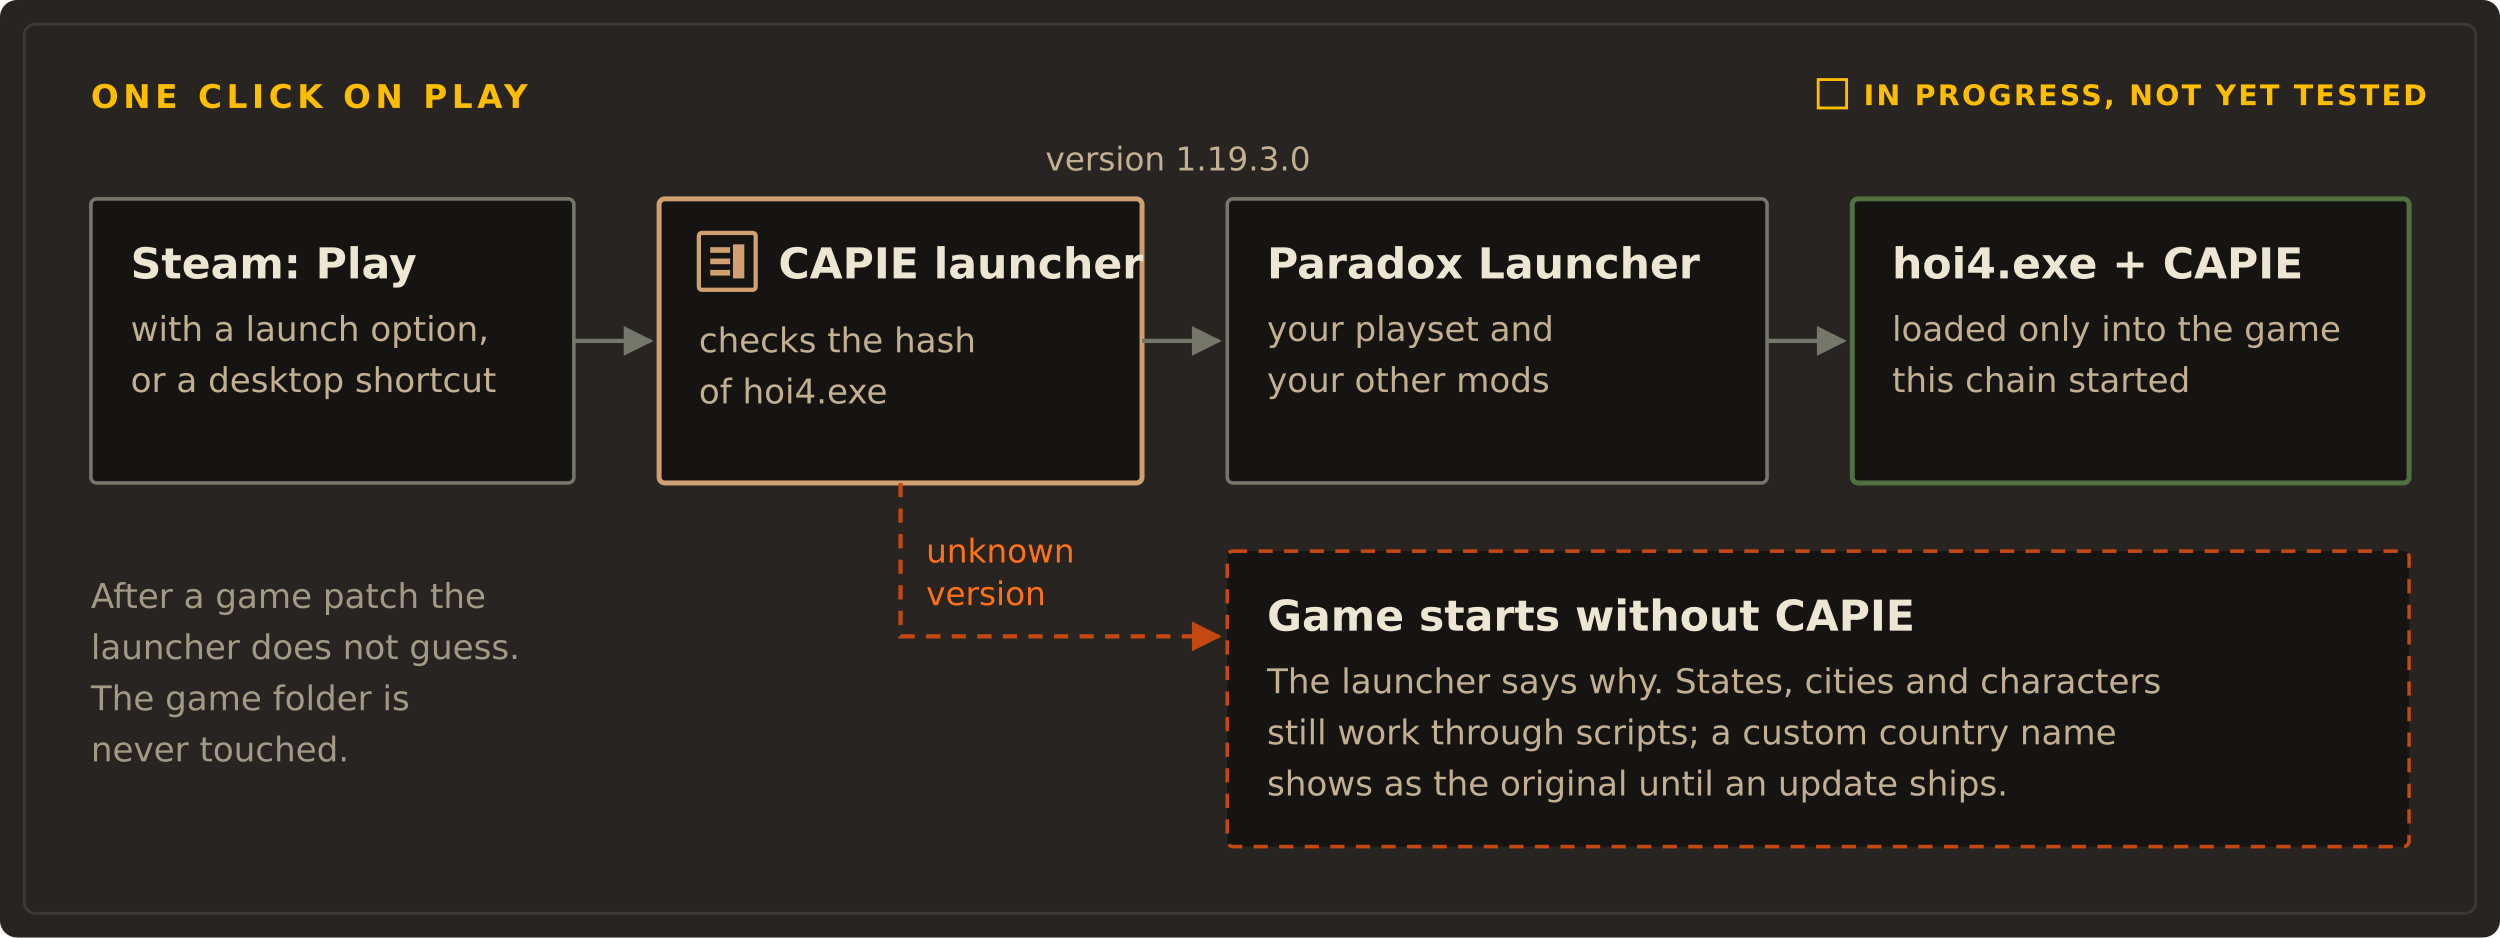
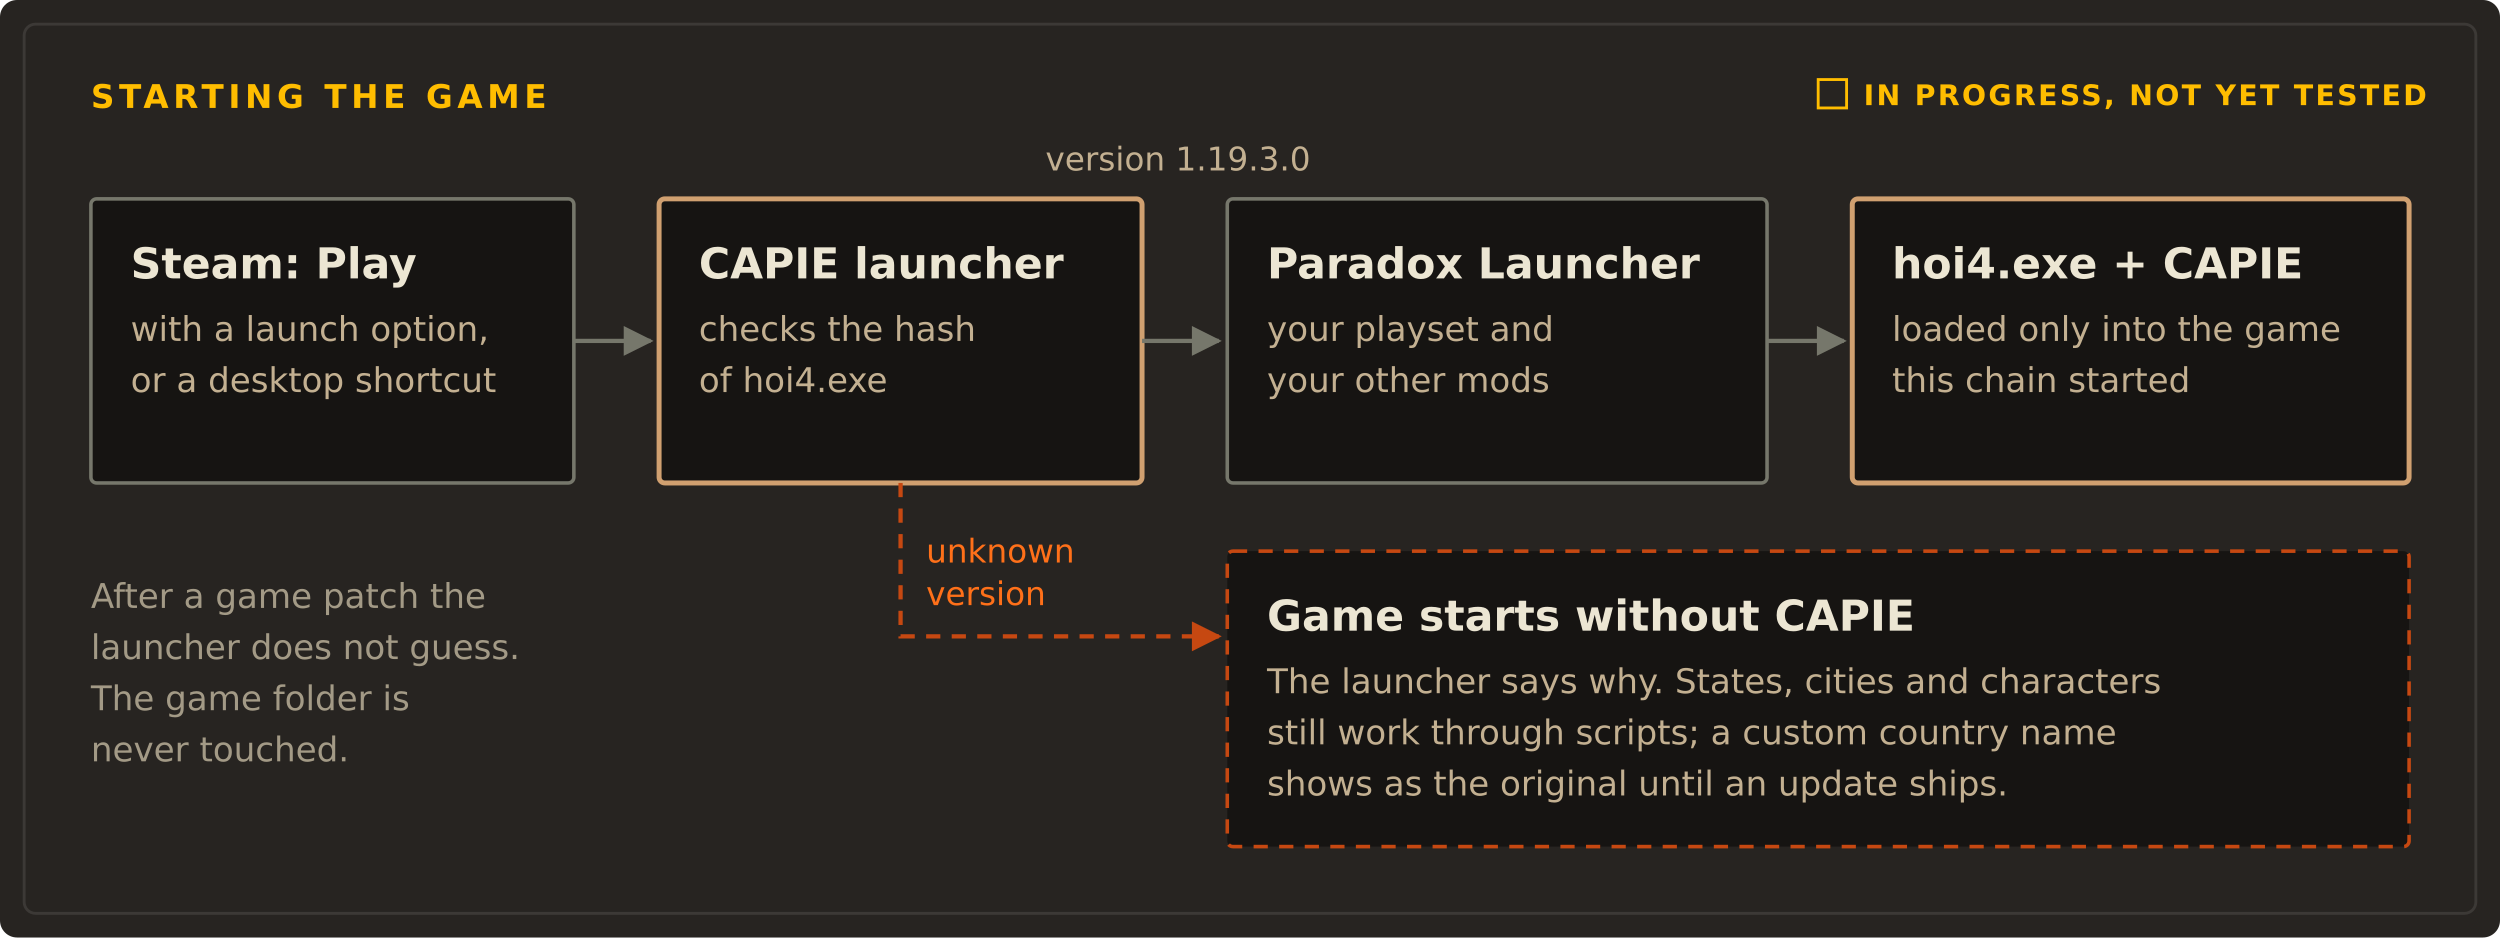
<svg xmlns="http://www.w3.org/2000/svg" viewBox="0 0 880 330" width="880" height="330" role="img" aria-labelledby="t d">
  <style>
    .canvas{fill:#272421}
    .rim{fill:none;stroke:#3c3936;stroke-width:1}
    .caps{font:700 11.5px Ubuntu,'Segoe UI','DejaVu Sans',Verdana,sans-serif;letter-spacing:.14em;fill:#ffbd00}
    .title{font:700 15px Ubuntu,'Segoe UI','DejaVu Sans',Verdana,sans-serif;fill:#ece6d3}
    .body{font:400 12px Ubuntu,'Segoe UI','DejaVu Sans',Verdana,sans-serif;fill:#c3b091}
    .cap{font:400 12px Ubuntu,'Segoe UI','DejaVu Sans',Verdana,sans-serif;fill:#a39a86}
    .lab{font:400 11.5px Ubuntu,'Segoe UI','DejaVu Sans',Verdana,sans-serif;fill:#c3b091}
    .labf{font:400 11.5px Ubuntu,'Segoe UI','DejaVu Sans',Verdana,sans-serif;fill:#ff7019}
    .tag{font:700 10px Ubuntu,'Segoe UI','DejaVu Sans',Verdana,sans-serif;letter-spacing:.08em;fill:#ffbd00}
    .node{fill:#161412;stroke:#76776b;stroke-width:1.25}
    .native{fill:#161412;stroke:#d0a070;stroke-width:1.75}
-     .ok{fill:#161412;stroke:#507040;stroke-width:1.75}
    .fb{fill:#161412;stroke:#c64811;stroke-width:1.25;stroke-dasharray:5 4}
    .arrow{stroke:#76776b;stroke-width:1.5;fill:none}
    .arrowfb{stroke:#c64811;stroke-width:1.5;fill:none;stroke-dasharray:5 4}
    .tok1{fill:#ffbd00}
    .tok2{fill:#ff7019}
    .tok1,.tok2{opacity:0}
    @media (prefers-reduced-motion:no-preference){
      .tok1{animation:t1 12s linear infinite}
      .tok2{animation:t2 12s linear infinite}
-       .ok{animation:okg 12s cubic-bezier(.16,1,.3,1) infinite}
-       .fb{animation:fbg 12s cubic-bezier(.16,1,.3,1) infinite}
    }
    @keyframes t1{
      0%{opacity:0;transform:translate(0,0)}
      3%{opacity:1;transform:translate(0,0)}
      14%{transform:translate(230px,0)}
      28%{transform:translate(430px,0)}
      36%{opacity:1;transform:translate(450px,0)}
      40%,100%{opacity:0;transform:translate(450px,0)}
    }
    @keyframes t2{
      0%,46%{opacity:0;transform:translate(0,0)}
      49%{opacity:1;transform:translate(0,0)}
      58%{transform:translate(115px,0)}
      67%{transform:translate(115px,104px)}
      78%{opacity:1;transform:translate(230px,104px)}
      82%,100%{opacity:0;transform:translate(230px,104px)}
    }
-     @keyframes okg{0%,34%{stroke:#507040}38%,44%{stroke:#7db35a}52%,100%{stroke:#507040}}
-     @keyframes fbg{0%,76%{stroke:#c64811}80%,86%{stroke:#ff7019}94%,100%{stroke:#c64811}}
  </style>
  <defs>
    <marker id="ah" viewBox="0 0 10 10" refX="9" refY="5" markerWidth="7" markerHeight="7" orient="auto">
      <path d="M0 0 L10 5 L0 10 Z" fill="#76776b" />
    </marker>
    <marker id="ahf" viewBox="0 0 10 10" refX="9" refY="5" markerWidth="7" markerHeight="7" orient="auto">
      <path d="M0 0 L10 5 L0 10 Z" fill="#c64811" />
    </marker>
  </defs>
  <rect class="canvas" width="880" height="330" rx="6" />
  <rect class="rim" x="8.5" y="8.5" width="863" height="313" rx="4" />
-   <text class="caps" x="32" y="38">ONE CLICK ON PLAY</text>
+   <text class="caps" x="32" y="38">STARTING THE GAME</text>
  <g transform="translate(640 28)">
    <rect width="10" height="10" fill="none" stroke="#ffbd00" />
    <text class="tag" x="16" y="9">IN PROGRESS, NOT YET TESTED</text>
  </g>
  <rect class="node" x="32" y="70" width="170" height="100" rx="2" />
  <text class="title" x="46" y="98">Steam: Play</text>
  <text class="body" x="46" y="120">with a launch option,</text>
  <text class="body" x="46" y="138">or a desktop shortcut</text>
  <rect class="native" x="232" y="70" width="170" height="100" rx="2" />
-   <g transform="translate(246 82)">
-     <rect width="20" height="20" rx="1" fill="#161412" stroke="#d0a070" stroke-width="1.5" />
-     <rect x="4" y="5" width="7" height="2" fill="#d0a070" />
-     <rect x="4" y="9" width="7" height="2" fill="#d0a070" />
-     <rect x="4" y="13" width="7" height="2" fill="#d0a070" />
-     <rect x="12" y="4" width="4" height="12" fill="#d0a070" />
-   </g>
-   <text class="title" x="274" y="98">CAPIE launcher</text>
-   <text class="body" x="246" y="124">checks the hash</text>
-   <text class="body" x="246" y="142">of hoi4.exe</text>
+   <text class="title" x="246" y="98">CAPIE launcher</text>
+   <text class="body" x="246" y="120">checks the hash</text>
+   <text class="body" x="246" y="138">of hoi4.exe</text>
  <rect class="node" x="432" y="70" width="190" height="100" rx="2" />
  <text class="title" x="446" y="98">Paradox Launcher</text>
  <text class="body" x="446" y="120">your playset and</text>
  <text class="body" x="446" y="138">your other mods</text>
-   <rect class="ok" x="652" y="70" width="196" height="100" rx="2" />
+   <rect class="native" x="652" y="70" width="196" height="100" rx="2" />
  <text class="title" x="666" y="98">hoi4.exe + CAPIE</text>
  <text class="body" x="666" y="120">loaded only into the game</text>
  <text class="body" x="666" y="138">this chain started</text>
  <line class="arrow" x1="202" y1="120" x2="229" y2="120" marker-end="url(#ah)" />
  <line class="arrow" x1="402" y1="120" x2="429" y2="120" marker-end="url(#ah)" />
  <line class="arrow" x1="622" y1="120" x2="649" y2="120" marker-end="url(#ah)" />
  <text class="lab" x="368" y="60">version 1.19.3.0</text>
  <path class="arrowfb" d="M317 170 L317 224 L429 224" marker-end="url(#ahf)" />
  <text class="labf" x="326" y="198">unknown</text>
  <text class="labf" x="326" y="213">version</text>
  <rect class="fb" x="432" y="194" width="416" height="104" rx="2" />
  <text class="title" x="446" y="222">Game starts without CAPIE</text>
  <text class="body" x="446" y="244">The launcher says why. States, cities and characters</text>
  <text class="body" x="446" y="262">still work through scripts; a custom country name</text>
  <text class="body" x="446" y="280">shows as the original until an update ships.</text>
  <text class="cap" x="32" y="214">After a game patch the</text>
  <text class="cap" x="32" y="232">launcher does not guess.</text>
  <text class="cap" x="32" y="250">The game folder is</text>
  <text class="cap" x="32" y="268">never touched.</text>
  <circle class="tok1" cx="198" cy="120" r="3.5" />
  <circle class="tok2" cx="202" cy="120" r="3.5" />
</svg>
